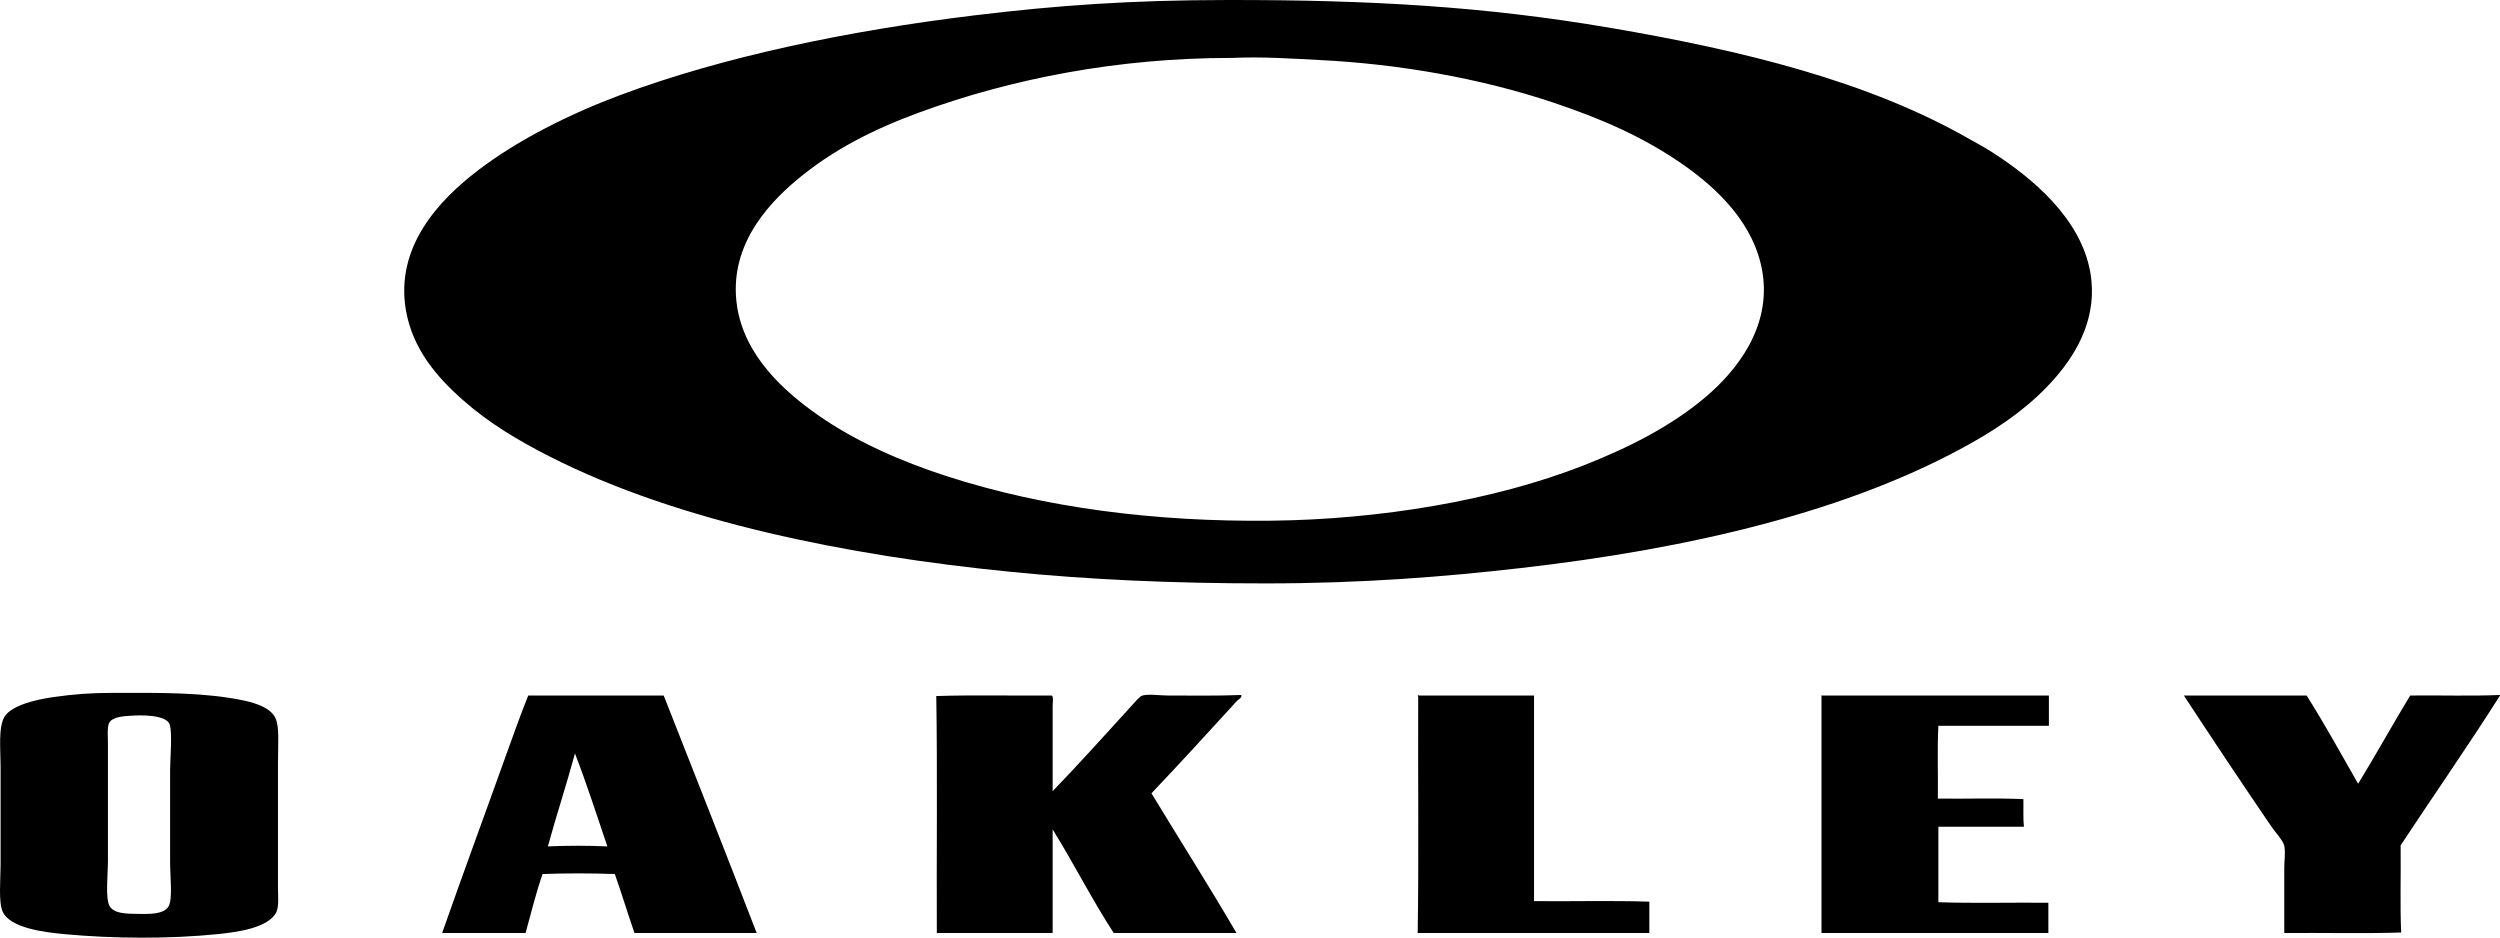
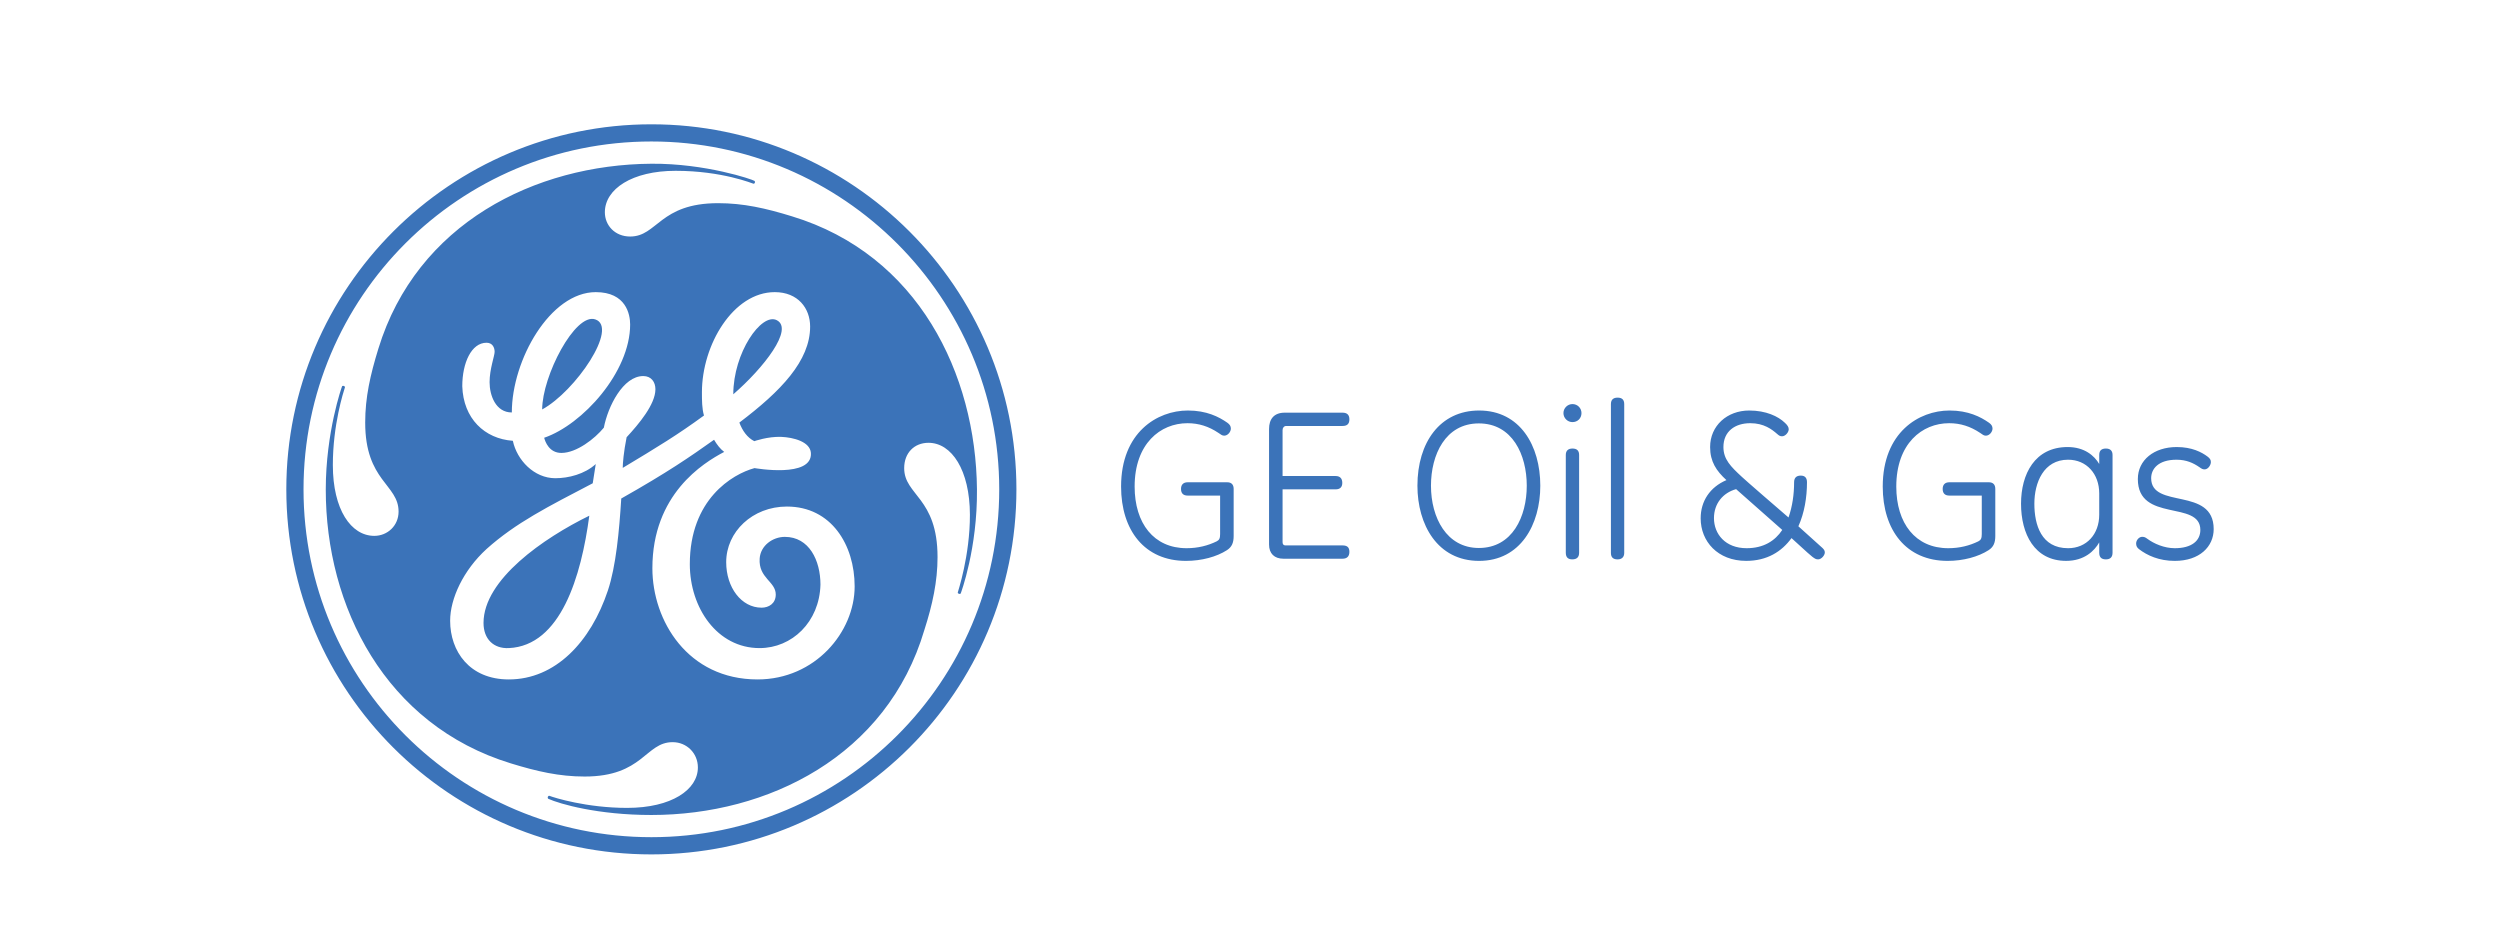
- <svg xmlns="http://www.w3.org/2000/svg" width="641.032" height="240.434" viewBox="0 0 512.826 192.347" id="svg2" version="1.1">
-   <defs id="defs42" />
-   <g transform="translate(80.93701,-0.03263164)" style="fill:#000000;fill-rule:evenodd;stroke:none" id="g4">
-     <path d="M 170.851,0.033 C 200.53,0 223.849,1.403 249.108,5.7 c 27.577,4.691 53.296,11.02 74.007,22.889 1.53,0.877 2.699,1.449 4.686,2.725 8.073,5.185 18.122,13.489 20.055,24.633 1.562,9.01 -2.65,16.349 -7.194,21.58 -4.717,5.43 -10.502,9.562 -16.676,13.079 -25.185,14.351 -58.391,21.989 -92.862,25.941 -16.019,1.836 -32.817,3.161 -52.534,3.161 -19.169,0 -36.096,-0.774 -52.426,-2.398 C 92.954,114.007 58.17,107.045 31.995,93.766 25.477,90.46 19.378,86.851 13.901,81.995 8.702,77.386 3.746,71.669 2.349,63.794 0,50.563 9.324,40.94 17.062,35.02 25.356,28.673 36.028,23.371 46.273,19.543 67.567,11.584 93.317,6.296 118.862,3.193 135.887,1.126 150.994,0.055 170.851,0.033 z m 0.764,11.88 c -23.039,0 -44.919,4.183 -64.088,11.227 -9.387,3.449 -17.73,7.686 -25.069,13.842 -6.404,5.373 -13.977,13.988 -12.207,25.831 1.527,10.215 9.649,17.501 16.567,22.344 7.723,5.405 16.987,9.492 26.377,12.533 20.286,6.572 43.012,9.402 66.485,9.155 22.3,-0.234 45.756,-4.101 64.196,-11.334 9.093,-3.567 17.817,-7.935 24.959,-13.951 6.577,-5.54 13.559,-14.488 11.772,-25.613 -1.601,-9.965 -9.2,-17.251 -16.567,-22.344 -8.102,-5.601 -16.691,-9.288 -26.376,-12.534 -14.831,-4.97 -31.682,-7.918 -47.848,-8.719 -5.071,-0.252 -11.742,-0.733 -17.984,-0.436 -0.072,0.004 -0.145,0 -0.217,0 z" id="path6" style="fill:#000000" />
-   </g>
-   <g transform="translate(-0.4067134,142.0154)" style="fill:#000000;fill-rule:evenodd;stroke:none" id="g16">
-     <path d="M 23.638,0.111 C 33.475,0.09 42.227,0 50.231,1.638 c 2.684,0.548 5.699,1.586 6.649,3.595 0.891,1.886 0.545,5.013 0.545,9.592 0,8.499 0,16.294 0,25.177 0,1.611 0.204,3.644 -0.218,4.797 -1.312,3.573 -8.444,4.418 -12.099,4.795 -9.84,1.017 -21.546,0.95 -31.607,0 C 9.556,49.221 2.498,48.374 0.967,45.015 0.056,43.018 0.53,38.302 0.53,35.316 c 0,-7.256 0,-12.565 0,-20.054 C 0.53,11.724 0,7.052 1.402,4.907 2.823,2.734 7.487,1.527 11.321,0.983 15.599,0.376 18.861,0.121 23.638,0.111 z m -0.872,6.213 c -0.395,0.803 -0.219,3.092 -0.219,4.469 0,8.412 0,15.481 0,23.76 0,2.814 -0.555,7.696 0.327,9.264 0.913,1.622 3.437,1.603 5.995,1.635 2.025,0.025 5.114,0.147 6.104,-1.526 0.895,-1.516 0.327,-6.036 0.327,-9.046 0,-7.71 0,-11.537 0,-18.965 0,-2.04 0.511,-7.804 -0.109,-9.373 -0.791,-2.003 -6.032,-1.87 -7.848,-1.744 -1.303,0.09 -3.9,0.148 -4.577,1.526 z" id="path18" style="fill:#000000" />
-   </g>
-   <g transform="translate(90.69681,142.6694)" style="fill:#000000;fill-rule:evenodd;stroke:none" id="g20">
-     <path d="m 17.657,0.002 c 8.832,-0.002 18.599,0.001 27.793,0 6.381,16.217 12.786,32.41 19.074,48.72 -8.356,0 -16.712,0 -25.069,0 -1.378,-3.999 -2.636,-8.116 -4.032,-12.099 -4.696,-0.174 -10.129,-0.186 -14.823,0 -1.342,3.854 -2.367,8.024 -3.487,12.099 -5.705,0 -11.409,0 -17.113,0 4.245,-12.115 8.733,-24.247 13.079,-36.403 1.459,-4.081 3.14,-8.714 4.578,-12.317 z m 4.033,30.953 c 3.818,-0.179 8.389,-0.179 12.207,0 -2.172,-6.401 -4.264,-12.883 -6.649,-19.072 -1.749,6.461 -3.798,12.623 -5.558,19.072 z" id="path22" style="fill:#000000" />
-   </g>
-   <g transform="translate(192.0596,142.3154)" style="fill:#000000;fill-rule:evenodd;stroke:none" id="g24">
-     <path d="m 23.87,19.975 c 5.187,-5.36 10.61,-11.388 16.022,-17.33 0.655,-0.72 1.82,-2.131 2.398,-2.289 1.299,-0.356 3.613,0 5.123,0 4.979,0 10.253,0.09 15.149,-0.109 0.211,0.587 -0.595,0.894 -0.872,1.199 -5.651,6.223 -11.725,12.828 -17.548,18.965 5.769,9.527 11.939,19.234 17.44,28.665 -8.393,0 -16.786,0 -25.178,0 C 31.957,42.26 28.19,34.764 23.87,27.823 c 0,7.084 0,14.168 0,21.253 -7.92,0 -15.84,0 -23.76,0 C 0.036,33.343 0.255,16.38 0,0.465 7.559,0.212 16.166,0.427 23.542,0.356 24.14,0.293 23.87,1.673 23.87,2.427 c 0,5.54 0,11.942 0,17.548 z" id="path26" style="fill:#000000" />
-   </g>
-   <g transform="translate(290.6976,142.4114)" style="fill:#000000;fill-rule:evenodd;stroke:none" id="g28">
-     <path d="m 0.328,0.26 c 7.883,0 15.768,0 23.652,0 -0.001,13.988 0,28.556 0,42.18 7.847,0.072 15.985,-0.145 23.651,0.109 0,2.144 0,4.287 0,6.431 -15.841,0 -31.681,0 -47.521,0 C 0.362,34.039 0.149,16.356 0.219,0.478 0,0.381 0.267,0 0.328,0.26 z" id="path30" style="fill:#000000" />
-   </g>
-   <g transform="translate(373.5956,142.4954)" style="fill:#000000;fill-rule:evenodd;stroke:none" id="g32">
-     <path d="m 0.155,0.176 c 15.514,0 31.026,0 46.54,0 0,2.071 0,4.142 0,6.213 -7.557,0 -15.113,0 -22.67,0 -0.255,4.76 -0.037,9.99 -0.109,14.932 5.813,0.072 11.916,-0.145 17.548,0.109 0.041,2.102 -0.079,4.113 0.109,5.668 -5.85,0 -11.699,0 -17.548,0 0,5.158 0,10.317 0,15.477 7.302,0.253 15.077,0.036 22.562,0.109 0,2.07 0,4.141 0,6.212 -15.514,0 -31.027,0 -46.54,0 0,-16.167 0,-32.335 0,-48.502 C 0,0.185 0.121,0 0.155,0.176 z" id="path34" style="fill:#000000" />
-   </g>
-   <g transform="translate(447.9756,142.5424)" style="fill:#000000;fill-rule:evenodd;stroke:none" id="g36">
-     <path d="M 64.741,0.02 C 64.834,0 64.843,0.063 64.85,0.129 58.425,10.307 51.202,20.633 44.468,30.865 c 0.071,5.854 -0.142,12.565 0.11,17.875 -7.776,0.254 -16.023,0.036 -23.979,0.109 -0.006,-4.263 0,-8.765 0,-13.406 0,-1.486 0.276,-3.176 0,-4.469 C 20.357,29.84 18.832,28.293 17.983,27.051 11.866,18.09 5.781,8.953 0,0.129 c 8.392,0 16.784,0 25.176,0 3.713,5.842 7.084,12.026 10.573,18.093 C 39.405,12.287 42.798,6.088 46.43,0.129 52.498,0.057 58.855,0.274 64.741,0.02 z" id="path38" style="fill:#000000" />
-   </g>
+ <svg xmlns="http://www.w3.org/2000/svg" height="949" viewBox=".5 -63.931 999 491.89" width="2500">
+   <path d="m232.174 140.44c0-21.499 14.548-42.391 22.498-38.43 9.059 4.524-6.775 24.796-22.498 38.43zm-99.057 7.859c0-17.31 17.061-50.191 27.498-46.693 12.316 4.105-10.215 37.255-27.498 46.693zm-17.302 123.695c-7.845.365-13.1-4.66-13.1-13.04 0-22.538 31.244-44.043 54.832-55.583-4.184 31.46-14.803 67.396-41.732 68.623zm144.13-73.367c-17.818 0-31.445 13.105-31.445 28.828 0 13.106 7.864 23.588 18.34 23.588 3.68 0 7.349-2.102 7.349-6.814 0-6.82-9.033-8.478-8.341-18.667.45-6.716 6.774-11.219 13.047-11.219 12.59 0 18.464 12.185 18.464 24.769-.522 19.391-14.796 32.882-31.55 32.882-22.028 0-36.165-20.951-36.165-43.501 0-33.554 22.001-46.653 33.534-49.793.118 0 30.147 5.365 29.22-7.884-.43-5.815-9.078-8.048-15.357-8.302-6.95-.274-13.974 2.226-13.974 2.226-3.655-1.834-6.174-5.444-7.747-9.64 21.486-16.24 36.687-31.969 36.687-49.78 0-9.444-6.292-17.831-18.347-17.831-21.486 0-37.738 27.269-37.738 51.888 0 4.21 0 8.393 1.058 12.068-13.628 9.953-23.77 16.134-42.104 27.144 0-2.304.47-8.217 2.01-15.892 6.292-6.808 14.927-17.022 14.927-24.88 0-3.668-2.089-6.827-6.299-6.827-10.475 0-18.327 15.736-20.429 26.746-4.725 5.757-14.156 13.1-22.02 13.1-6.293 0-8.381-5.77-8.91-7.865 19.92-6.82 44.558-34.063 44.558-58.702 0-5.234-2.101-16.78-17.824-16.78-23.581 0-43.501 35.127-43.501 62.37-8.387 0-11.533-8.896-11.533-15.71 0-6.808 2.617-13.635 2.617-15.73 0-2.102-1.044-4.7-4.19-4.7-7.865 0-12.577 10.463-12.577 22.518.529 16.774 11.533 27.256 26.212 28.307 2.088 9.96 10.997 19.397 22.008 19.397 6.814 0 15.2-2.101 20.964-7.342a460.263 460.263 0 0 1 -1.567 9.966c-23.065 12.062-39.839 20.455-55.04 34.07-12.048 11.01-18.869 25.683-18.869 37.209 0 15.736 9.967 30.395 30.402 30.395 24.11 0 42.457-19.384 51.372-46.125 4.19-12.57 5.874-30.878 6.918-47.652 24.11-13.634 35.539-21.531 48.103-30.453 1.573 2.63 3.159 4.718 5.254 6.298-11.01 5.776-37.222 22.028-37.222 60.288 0 27.249 18.353 57.644 54.511 57.644 29.886 0 50.328-24.625 50.328-48.213 0-21.486-12.061-41.4-35.133-41.4zm90.116 45.021c-.072.157-.386.405-.973.19-.437-.164-.574-.38-.555-.673.02-.3 6.344-18.947 6.292-40.348-.072-23.079-9.444-37.236-21.486-37.236-7.35 0-12.584 5.255-12.584 13.12 0 14.162 17.29 15.2 17.29 46.137 0 12.57-2.61 24.619-6.82 37.725-19.379 65.522-81.24 95.937-141.501 95.937-27.778 0-47.521-5.73-53.402-8.38-.248-.118-.444-.562-.255-1.045.138-.34.536-.62.77-.522 2.383.94 19.34 6.266 40.297 6.266 23.072 0 36.693-9.445 36.693-20.964 0-7.343-5.75-13.106-13.099-13.106-14.156 0-15.214 17.818-45.602 17.818-13.106 0-24.639-2.637-38.267-6.827-64.993-19.913-95.97-81.232-95.91-142.036.019-29.612 8.308-53.186 8.452-53.408.09-.176.483-.326.94-.176.463.176.593.561.548.685-.764 2.46-6.273 19.358-6.273 40.31 0 23.084 9.432 36.706 21.487 36.706 6.807 0 12.583-5.241 12.583-12.57 0-14.17-17.302-15.724-17.302-46.152 0-13.086 2.623-24.632 6.814-38.26 19.913-64.98 81.251-95.453 141.526-95.904 28.013-.215 52.527 8.165 53.454 8.903.176.143.346.509.176.94-.202.502-.535.548-.704.522-.294-.02-16.232-6.697-40.355-6.697-22.537-.006-36.687 9.438-36.687 21.493 0 6.814 5.24 12.57 13.105 12.57 14.15 0 15.208-17.289 45.596-17.289 13.093 0 24.639 2.617 38.254 6.808 65.528 19.926 95.356 81.773 95.917 141.52.294 30.61-8.328 53.767-8.42 53.943zm-160.337-234.246c-99.585 0-180.308 80.71-180.308 180.302 0 99.599 80.723 180.296 180.308 180.296s180.295-80.697 180.295-180.296c0-99.056-80.71-180.302-180.295-180.302zm0 369.526c-104.31 0-189.224-84.384-189.224-189.224 0-104.317 84.913-189.204 189.224-189.204 104.298 0 189.204 84.887 189.204 189.204 0 104.84-84.906 189.224-189.204 189.224m301.804-165.055c0 3.453-.894 5.678-3.459 7.35-5.339 3.445-13.138 5.567-21.264 5.567-21.486 0-33.626-15.92-33.626-38.521 0-28.059 18.706-39.422 34.631-39.422 9.686 0 16.03 3.244 20.488 6.357 1.22.888 1.781 1.775 1.781 3.009 0 1.658-1.56 3.674-3.452 3.674-1.116 0-1.671-.56-3.01-1.455-5.005-3.342-10.129-5.006-16.029-5.006-14.032 0-27.386 10.58-27.386 32.843 0 19.032 9.907 31.948 26.942 31.948 5.9 0 11.017-1.331 15.586-3.557 1.332-.672 1.782-1.56 1.782-3.792v-19.926h-16.813c-2.226 0-3.453-1.11-3.453-3.446 0-2.226 1.227-3.453 3.453-3.453h20.481c2.226 0 3.348 1.227 3.348 3.453zm56.418 11.794h-30.617c-4.674 0-7.454-2.67-7.454-7.343v-59.902c0-5.013 2.448-8.459 8.126-8.459h29.945c2.336 0 3.57 1.116 3.57 3.446 0 2.343-1.116 3.453-3.57 3.453h-29.169c-1.116 0-1.892.9-1.892 2.114v23.83h27.497c2.232 0 3.453 1.227 3.453 3.563 0 2.226-1.22 3.342-3.453 3.342h-27.497v27.386c0 1.005.444 1.671 1.449 1.671h29.612c2.454 0 3.57 1.005 3.57 3.335 0 2.343-1.234 3.564-3.57 3.564m70.678-70.137c-17.368 0-24.821 16.259-24.821 32.288 0 16.591 8.126 32.282 24.821 32.282 17.368 0 24.828-16.245 24.828-32.282 0-16.03-7.46-32.288-24.828-32.288zm.117 71.26c-21.603 0-31.961-18.817-31.961-38.972 0-22.373 11.696-38.971 31.961-38.971 21.258 0 31.727 18.255 31.727 38.971 0 20.155-10.247 38.972-31.727 38.972m48.285-.784c-2.219 0-3.341-1.11-3.341-3.452v-50.655c0-2.232 1.227-3.341 3.459-3.341 2.33 0 3.446 1.11 3.446 3.341v50.655c0 2.343-1.227 3.452-3.564 3.452zm.118-71.148c-2.565 0-4.68-2.108-4.68-4.673 0-2.559 2.115-4.673 4.68-4.673 2.663 0 4.673 2.114 4.673 4.673 0 2.676-2.01 4.673-4.673 4.673m26.825 67.807c0 2.12-1.234 3.348-3.453 3.348-2.336 0-3.446-1.116-3.446-3.348v-77.147c0-2.232 1.214-3.348 3.446-3.348 2.337 0 3.453 1.116 3.453 3.348zm81.924-11.912c-10.469-9.353-20.266-17.811-23.934-21.153-6.794 1.893-11.474 7.46-11.474 15.031 0 8.237 5.9 15.586 16.924 15.586 8.792 0 14.698-3.785 18.484-9.464zm3.23-6.461c2.004-5.679 2.899-12.016 2.899-18.256 0-2.225 1.103-3.452 3.446-3.452 2.232 0 3.23 1.227 3.23 3.452 0 7.8-1.344 15.926-4.457 22.824l12.479 11.24c.777.783 1.22 1.344 1.22 2.343 0 1.449-1.781 3.563-3.452 3.563-1.11 0-1.671-.34-3.01-1.338-2.897-2.33-7.237-6.566-10.8-9.685-5.118 7.016-12.695 11.8-23.49 11.8-14.803 0-23.595-10.13-23.595-22.04 0-8.91 4.778-16.148 13.354-19.823-5.235-4.784-8.459-9.574-8.459-17.139 0-11.024 8.792-18.934 20.26-18.934 8.686 0 15.037 3.009 18.483 6.357 1.227 1.103 2.004 2.219 2.004 3.329 0 1.67-1.782 3.674-3.453 3.674-1.005 0-1.56-.326-2.558-1.22-2.683-2.337-6.795-5.568-13.922-5.568-7.897 0-13.915 4.23-13.915 12.362 0 6.344 3.779 10.123 9.581 15.475 1.22 1.22 18.7 16.363 24.156 21.036m107.182 9.581c0 3.453-.887 5.678-3.452 7.35-5.34 3.445-13.139 5.567-21.265 5.567-21.486 0-33.626-15.92-33.626-38.521 0-28.059 18.706-39.422 34.632-39.422 9.685 0 16.03 3.244 20.48 6.357 1.234.888 1.789 1.775 1.789 3.009 0 1.658-1.56 3.674-3.453 3.674-1.116 0-1.67-.56-3.002-1.455-5.02-3.342-10.143-5.006-16.036-5.006-14.033 0-27.387 10.58-27.387 32.843 0 19.032 9.908 31.948 26.943 31.948 5.9 0 11.024-1.331 15.586-3.557 1.331-.672 1.782-1.56 1.782-3.792v-19.926h-16.813c-2.226 0-3.453-1.11-3.453-3.446 0-2.226 1.227-3.453 3.453-3.453h20.48c2.226 0 3.342 1.227 3.342 3.453zm53.872-22.047c0-10.13-6.572-17.48-16.147-17.48-12.695 0-17.479 11.912-17.479 22.819 0 10.919 3.564 23.052 17.479 23.052 9.575 0 16.147-7.245 16.147-17.368zm3.453 34.18c-2.337 0-3.453-1.11-3.453-3.452v-5.346c-2.447 4.34-7.682 9.575-17.146 9.575-16.48 0-23.385-14.026-23.385-29.618 0-15.364 7.127-29.384 24.162-29.384 8.687 0 13.81 4.445 16.37 8.798v-4.68c0-2.232 1.115-3.341 3.452-3.341 2.226 0 3.446 1.11 3.446 3.341v50.655c0 2.343-1.22 3.452-3.446 3.452m35.708.784c-8.126 0-14.255-2.78-18.595-6.122-.999-.784-1.442-1.671-1.442-2.892 0-1.788 1.56-3.459 3.113-3.459 1.005 0 1.67.228 2.67 1.005 3.459 2.559 8.797 4.895 14.254 4.895 8.798 0 13.25-3.89 13.25-9.457 0-15.593-32.4-3.675-32.4-26.394 0-9.797 8.355-16.585 20.148-16.585 7.91 0 12.923 2.67 15.926 4.902 1.338.998 1.782 1.775 1.782 2.898 0 1.553-1.45 3.779-3.231 3.779-.888 0-1.443-.216-2.67-1.116-3.224-2.22-6.794-3.89-11.918-3.89-9.457 0-13.131 4.79-13.131 9.568 0 16.258 32.405 4.236 32.405 26.388 0 9.13-7.356 16.48-20.161 16.48" fill="#3b73b9" />
</svg>
